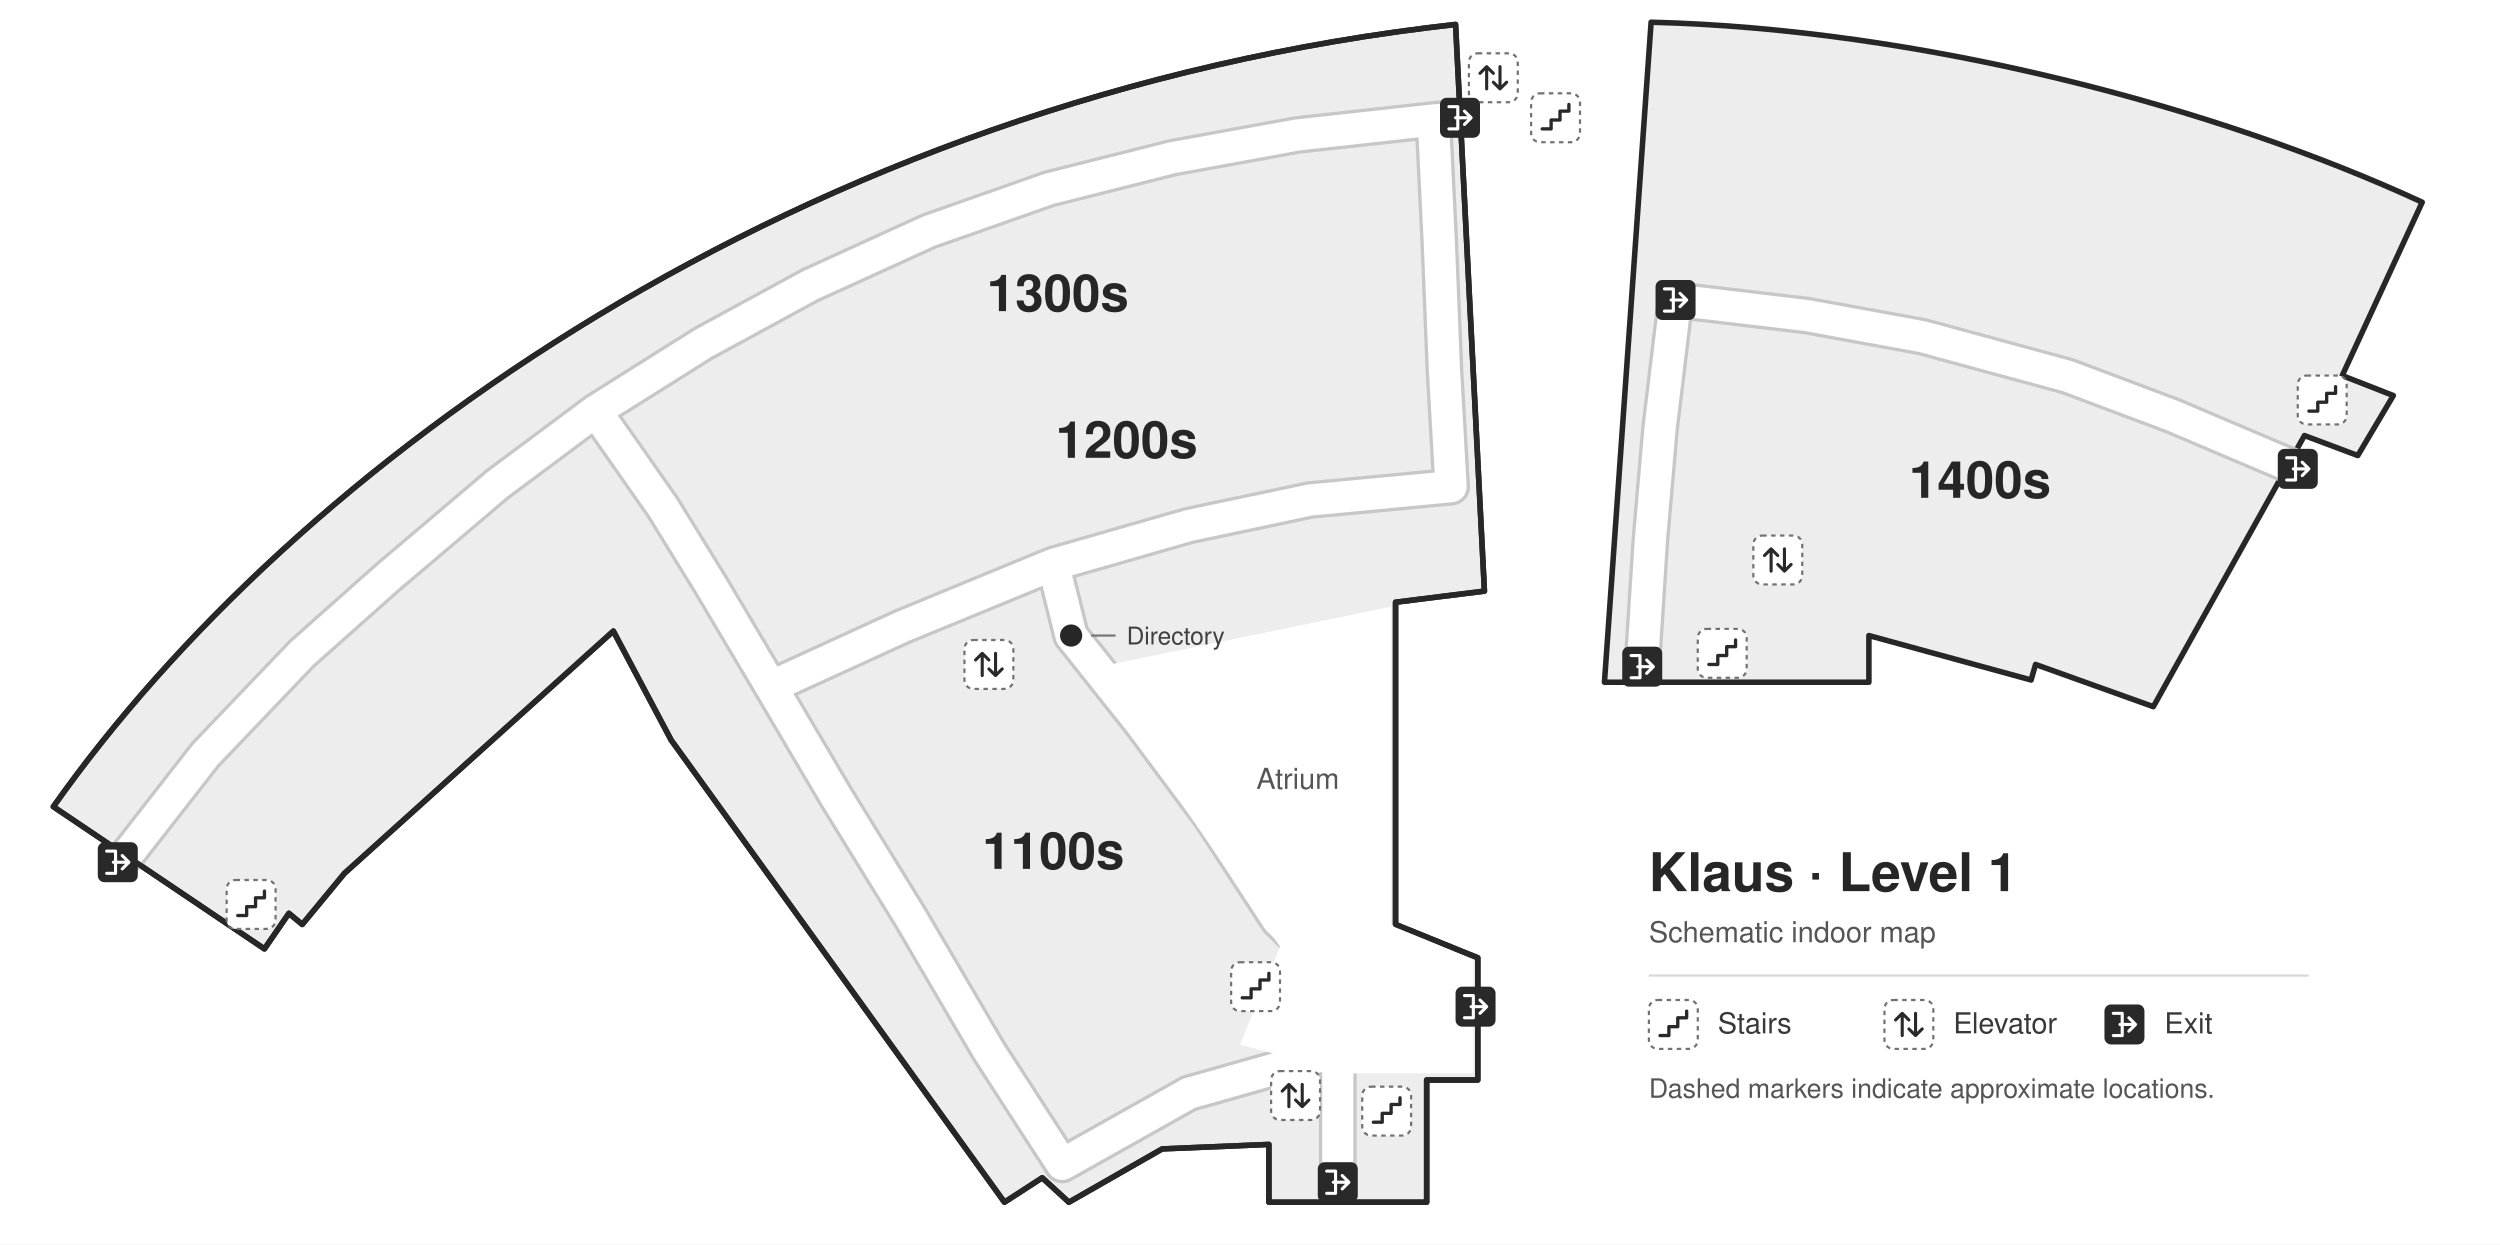
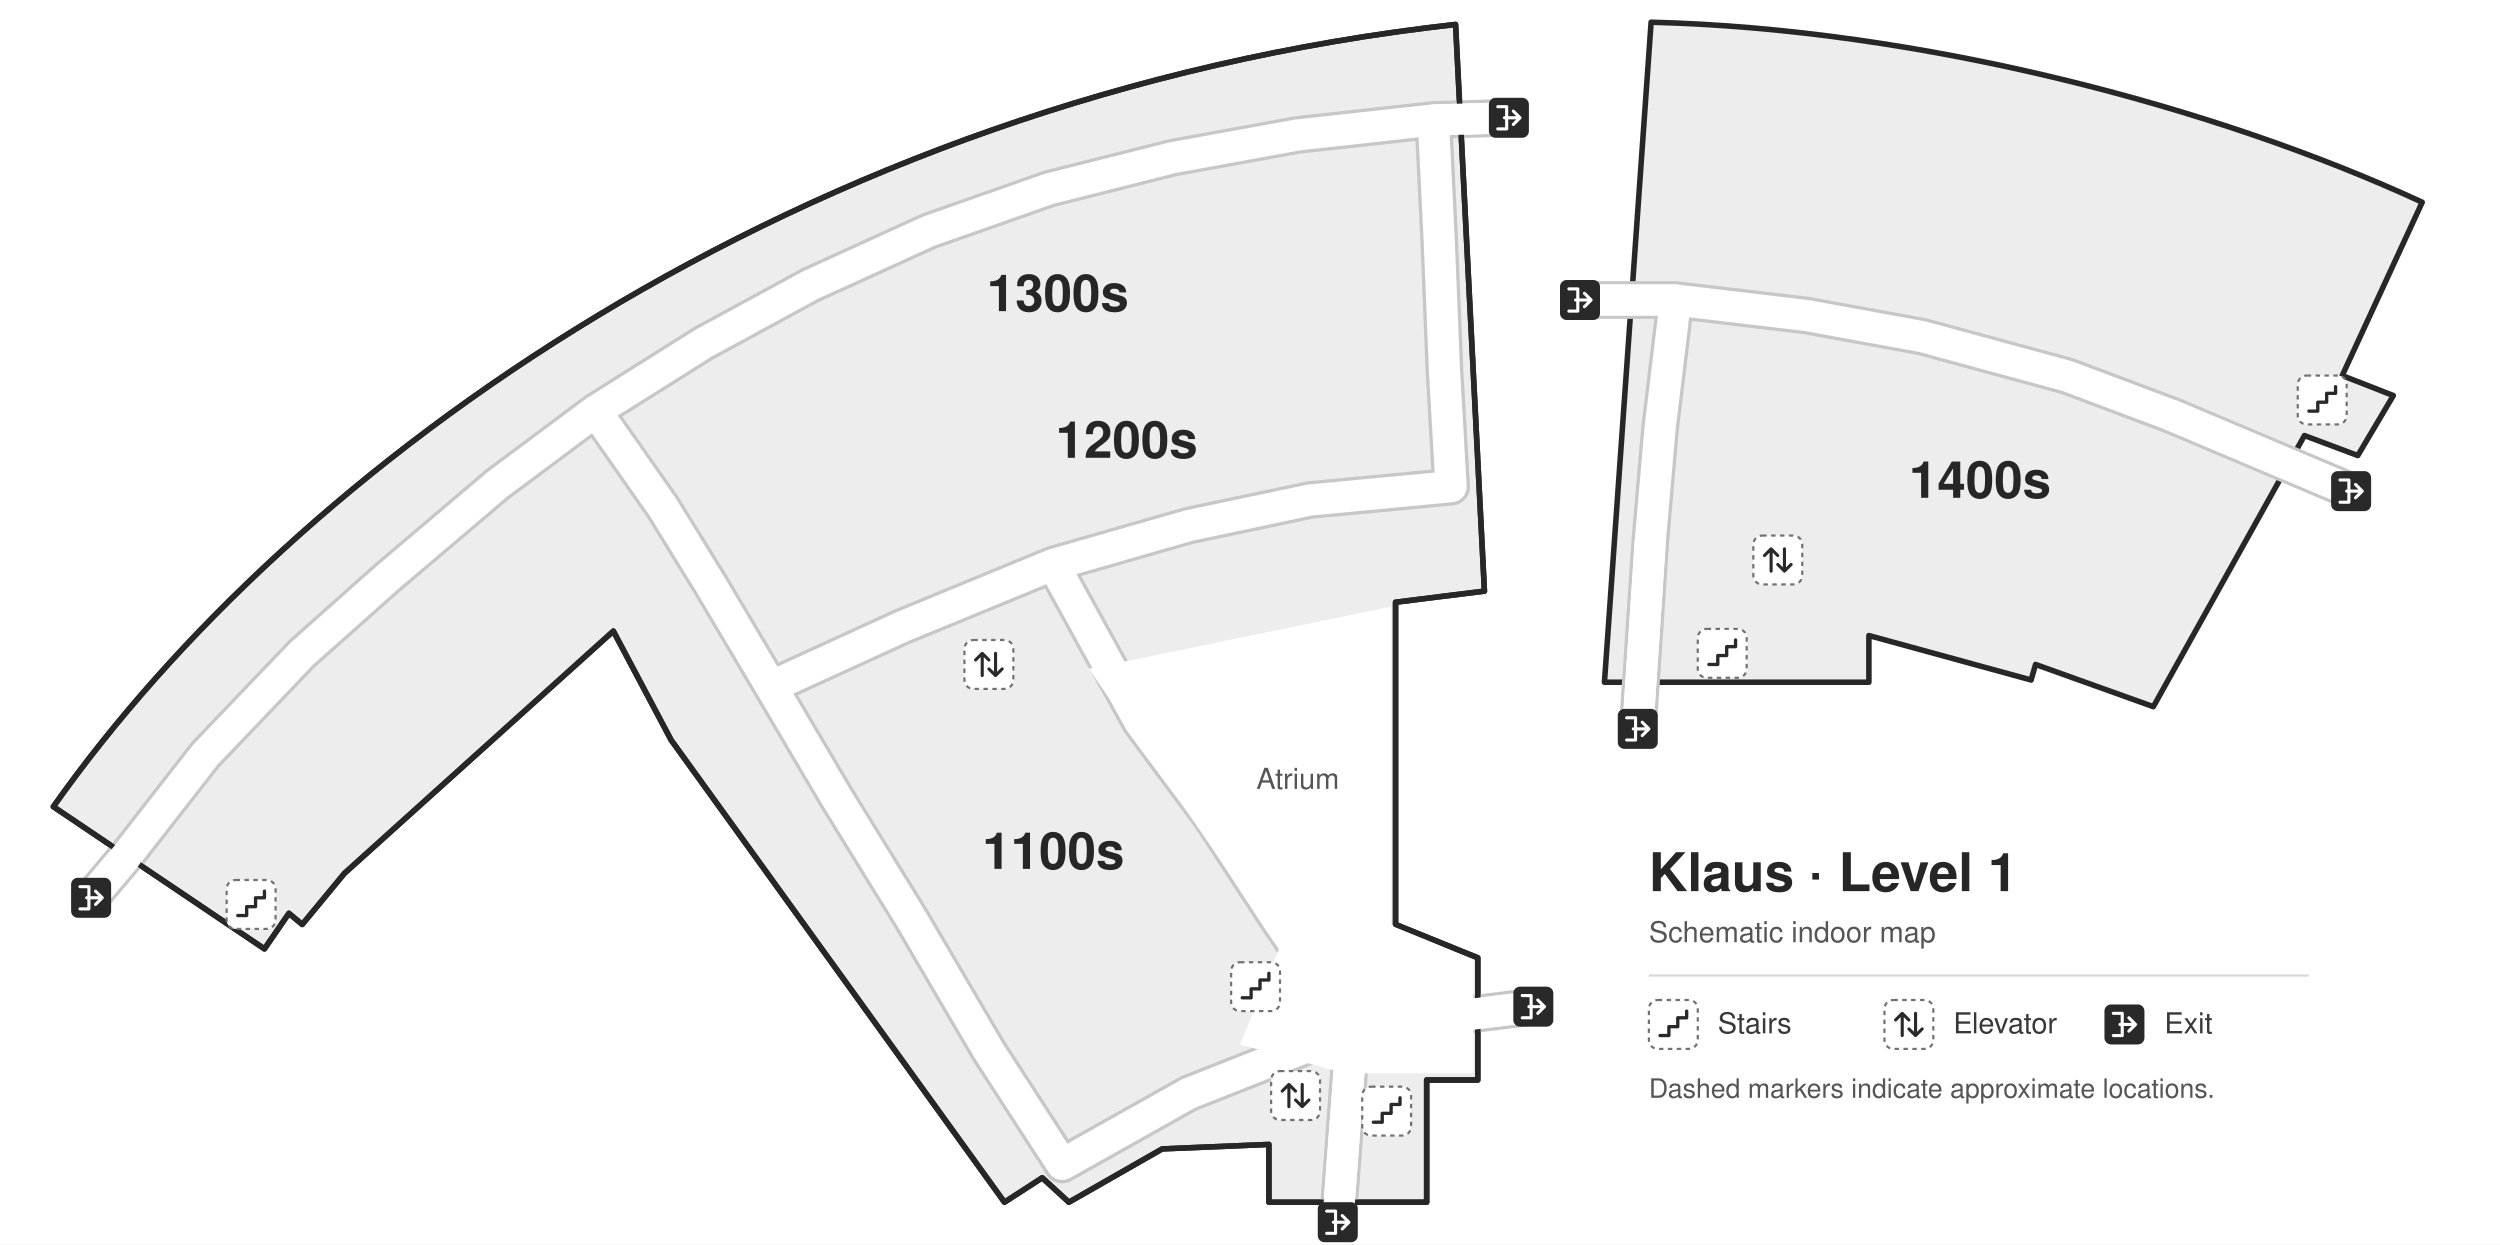
<svg xmlns="http://www.w3.org/2000/svg" xmlns:xlink="http://www.w3.org/1999/xlink" viewBox="0 0 1125 560" width="1125" height="560" role="img" aria-labelledby="map-title map-description">
  <defs>
    <path id="research-wing" d="M24 363C132 210 359 44 655 11L668 266 628 271 628 416 665 431 665 486 642 486 642 541 571 541 571 515 523 517 481 541 469 530 452 541 302 333 276 284 155 393 136 416 130 411 119 427Z" />
    <path id="classroom-wing" d="M743 10C864 13 997 48 1090 91L1054 169 1077 178 1061 205 1037 196 969 318 916 299 914 306 841 286 841 307 722 307Z" />
-     <path id="research-corridors" d="M57 385L92.5 339.5L136 294L174.25 260.0L223.75 218.0L268 185M268 185L316.5 154.5L364.75 128.25L418 104L472.0 85.0L527.5 71.0L583.75 60.75L645 54M645 54L647.67 108.67L650.0 166.5L653 219M268 185L298.33 228.33L320.0 263.5L347 309M347 309L406.0 282.0L474 254M474 254L535.0 236.5L589.5 225.0L653 219M474 254L482 286M347 309L376.5 359.0L409.8 413.0L445 473L478 524M478 524L535.0 492.0L602 473M602 473L602 532M57 385L53 388M645 54L657 53M482 286L513 325L545 368L575 414L615 453L602 473M615 453L664 453" />
-     <path id="classroom-corridors" d="M754 135L813 142L865.0 151.5L930.25 169.25L977.5 187.0L1034 211M754 135L747 193L742.67 243.0L739 300" />
+     <path id="research-corridors" d="M57 385L92.5 339.5L136 294L174.25 260.0L223.75 218.0L268 185M268 185L316.5 154.5L364.75 128.25L418 104L472.0 85.0L527.5 71.0L583.75 60.75L645 54M645 54L647.67 108.67L650.0 166.5L653 219M268 185L298.33 228.33L320.0 263.5L347 309M347 309L406.0 282.0L474 254M474 254L535.0 236.5L589.5 225.0L653 219M347 309L376.5 359.0L409.8 413.0L445 473L478 524M478 524L535.0 492.0L608.5 463.0M608.5 463.0L602 550M57 385L41 404M645 54L679 53M474 254L513 325L545 368L575 414L608.5 463.0M608.5 463.0L690 453" />
+     <path id="classroom-corridors" d="M754 135L813 142L865.0 151.5L930.25 169.25L977.5 187.0L1058 221M754 135L747 193L742.67 243.0L737 328M754 135L711 135" />
    <g id="stair-marker">
      <rect x="-11" y="-11" width="22" height="22" rx="4" fill="#fff" stroke="#727272" stroke-dasharray="2 2" />
      <path d="M-6 5H-2V1H2V-3H6V-6" fill="none" stroke="#292929" stroke-width="1.5" stroke-linecap="round" stroke-linejoin="round" />
    </g>
    <g id="elevator-marker">
      <rect x="-11" y="-11" width="22" height="22" rx="4" fill="#fff" stroke="#727272" stroke-dasharray="2 2" />
      <path d="M-3 5V-5m-3 3 3-3 3 3m3-3V5M0 2l3 3 3-3" fill="none" stroke="#292929" stroke-width="1.4" stroke-linecap="round" stroke-linejoin="round" />
    </g>
    <g id="exit-marker">
      <rect x="-9" y="-9" width="18" height="18" rx="3" fill="#292929" />
      <path d="M-5 -5H-1V5H-5M-2 0H5M2 -3L5 0L2 3" fill="none" stroke="#fff" stroke-width="1.4" stroke-linecap="round" stroke-linejoin="round" />
    </g>
  </defs>
  <rect width="1125" height="560" fill="#fff" />
  <g fill="#ededed" stroke="#272727" stroke-width="2.5" stroke-linejoin="round">
    <use xlink:href="#research-wing" />
    <use xlink:href="#classroom-wing" />
  </g>
  <g fill="none" stroke-linecap="round" stroke-linejoin="round">
    <g stroke="#c7c7c7" stroke-width="17">
      <use xlink:href="#research-corridors" />
      <use xlink:href="#classroom-corridors" />
    </g>
    <g stroke="#fff" stroke-width="14">
      <use xlink:href="#research-corridors" />
      <use xlink:href="#classroom-corridors" />
    </g>
  </g>
  <path aria-label="Open atrium" d="M490 301L626 273V416L663 432V483H605L558 470 576 426Z" fill="#fff" />
  <use xlink:href="#research-wing" fill="none" stroke="#272727" stroke-width="2.5" stroke-linejoin="round" />
+   <path aria-label="Open exit corridors" d="M608.5 463.0L602 550M977.5 187.0L1058 221M742.67 243.0L737 328M57 385L41 404M645 54L679 53M608.5 463.0L690 453M754 135L711 135" fill="none" stroke="#fff" stroke-width="14" stroke-linecap="round" />
  <g fill="#262626" font-family="Helvetica" font-size="23" font-weight="bold" text-anchor="middle">
    <text x="476" y="140">1300s</text>
    <text x="507" y="206">1200s</text>
    <text x="474" y="391">1100s</text>
    <text x="891" y="224">1400s</text>
  </g>
  <text x="584" y="355" fill="#555" font-family="Helvetica" font-size="13" text-anchor="middle">Atrium</text>
  <g aria-label="Approximate stair and elevator markers from the wall directory">
    <use xlink:href="#stair-marker" x="113" y="407" />
-     <use xlink:href="#stair-marker" x="700" y="53" />
    <use xlink:href="#stair-marker" x="565" y="444" />
    <use xlink:href="#stair-marker" x="624" y="500" />
    <use xlink:href="#stair-marker" x="775" y="294" />
    <use xlink:href="#stair-marker" x="1045" y="180" />
-     <use xlink:href="#elevator-marker" x="672" y="35" />
    <use xlink:href="#elevator-marker" x="445" y="299" />
    <use xlink:href="#elevator-marker" x="583" y="493" />
    <use xlink:href="#elevator-marker" x="800" y="252" />
  </g>
  <g aria-label="Exits">
-     <use xlink:href="#exit-marker" x="53" y="388" />
-     <use xlink:href="#exit-marker" x="657" y="53" />
-     <use xlink:href="#exit-marker" x="664" y="453" />
-     <use xlink:href="#exit-marker" x="602" y="532" />
-     <use xlink:href="#exit-marker" x="754" y="135" />
-     <use xlink:href="#exit-marker" x="1034" y="211" />
-     <use xlink:href="#exit-marker" x="739" y="300" />
-   </g>
-   <g aria-label="1200s directory location">
-     <circle cx="482" cy="286" r="6" fill="#272727" stroke="#fff" stroke-width="2" />
-     <path d="M491 286H502" fill="none" stroke="#777" />
-     <text x="507" y="290" fill="#404040" font-family="Helvetica" font-size="11">Directory</text>
+     <use xlink:href="#exit-marker" x="41" y="404" />
+     <use xlink:href="#exit-marker" x="679" y="53" />
+     <use xlink:href="#exit-marker" x="690" y="453" />
+     <use xlink:href="#exit-marker" x="602" y="550" />
+     <use xlink:href="#exit-marker" x="711" y="135" />
+     <use xlink:href="#exit-marker" x="1058" y="221" />
+     <use xlink:href="#exit-marker" x="737" y="328" />
  </g>
  <g font-family="Helvetica">
    <text x="742" y="401" fill="#262626" font-size="24" font-weight="bold">Klaus · Level 1</text>
    <text x="742" y="424" fill="#555" font-size="13">Schematic indoor map</text>
    <path d="M742 439H1039" stroke="#d8d8d8" />
    <use xlink:href="#stair-marker" x="753" y="461" />
    <text x="773" y="465" fill="#383838" font-size="13">Stairs</text>
    <use xlink:href="#elevator-marker" x="859" y="461" />
    <text x="879" y="465" fill="#383838" font-size="13">Elevator</text>
    <use xlink:href="#exit-marker" x="956" y="461" />
    <text x="974" y="465" fill="#383838" font-size="13">Exit</text>
    <text x="742" y="494" fill="#555" font-size="12">Dashed markers indicate approximate locations.</text>
  </g>
</svg>
